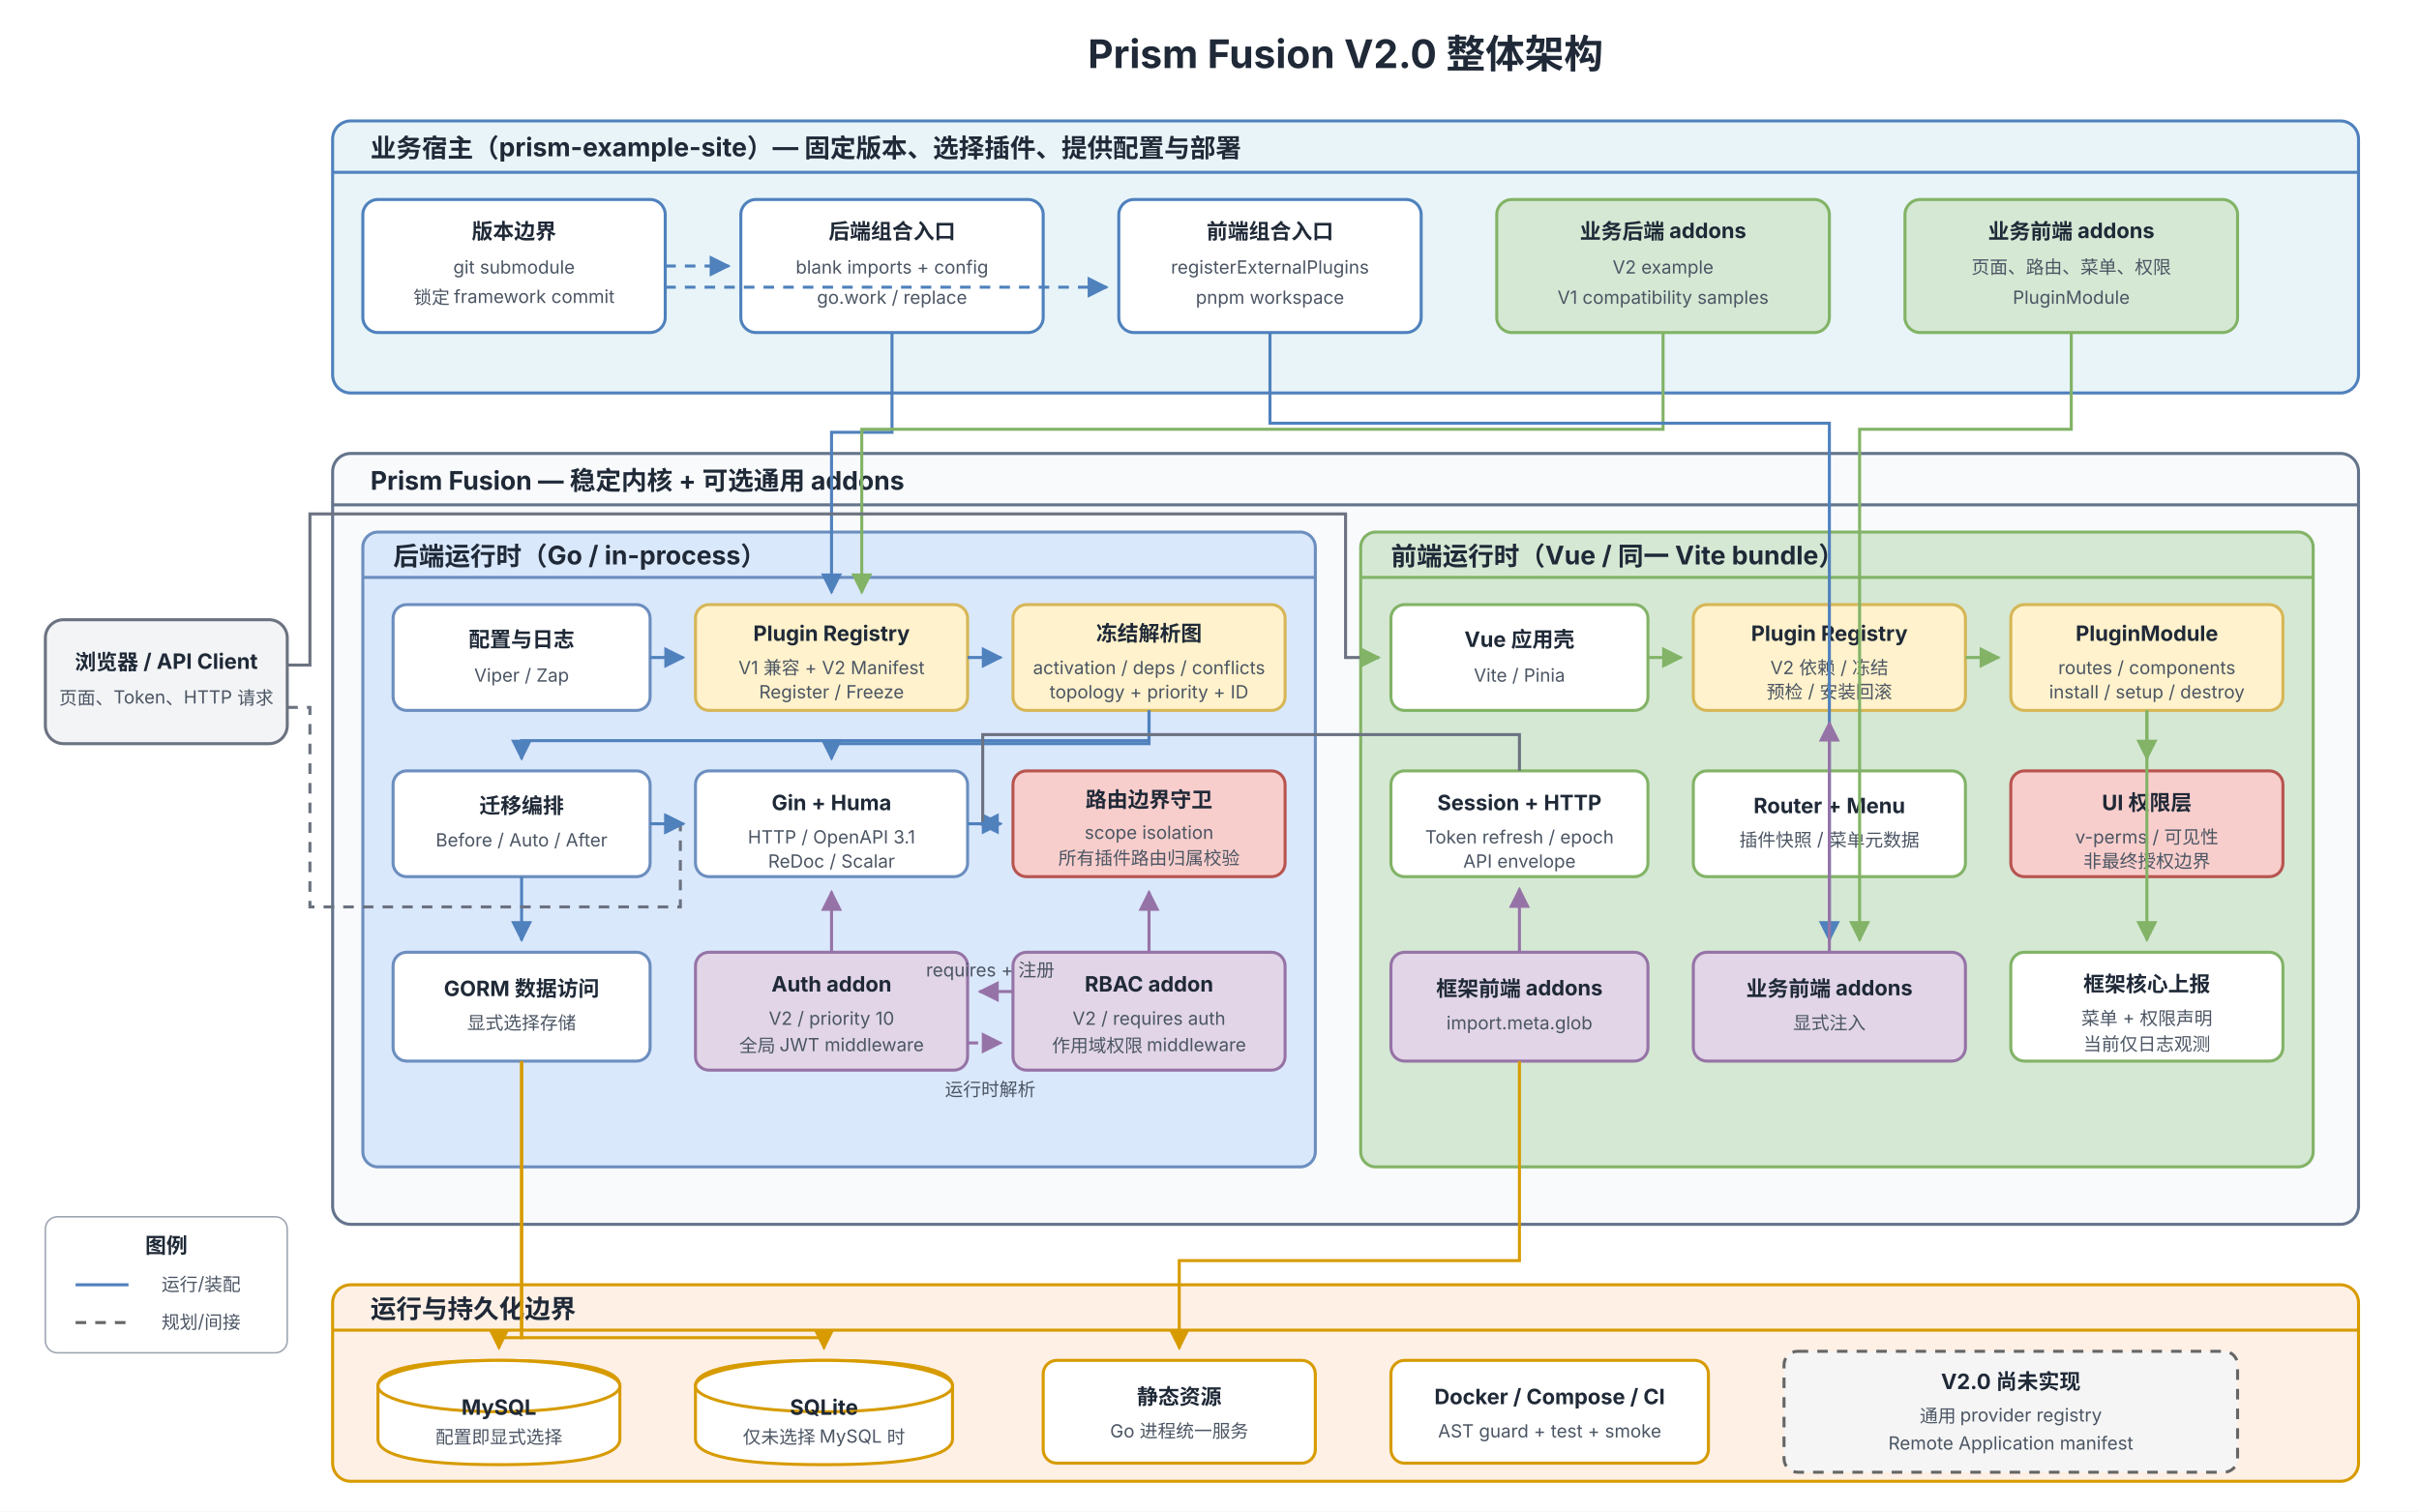
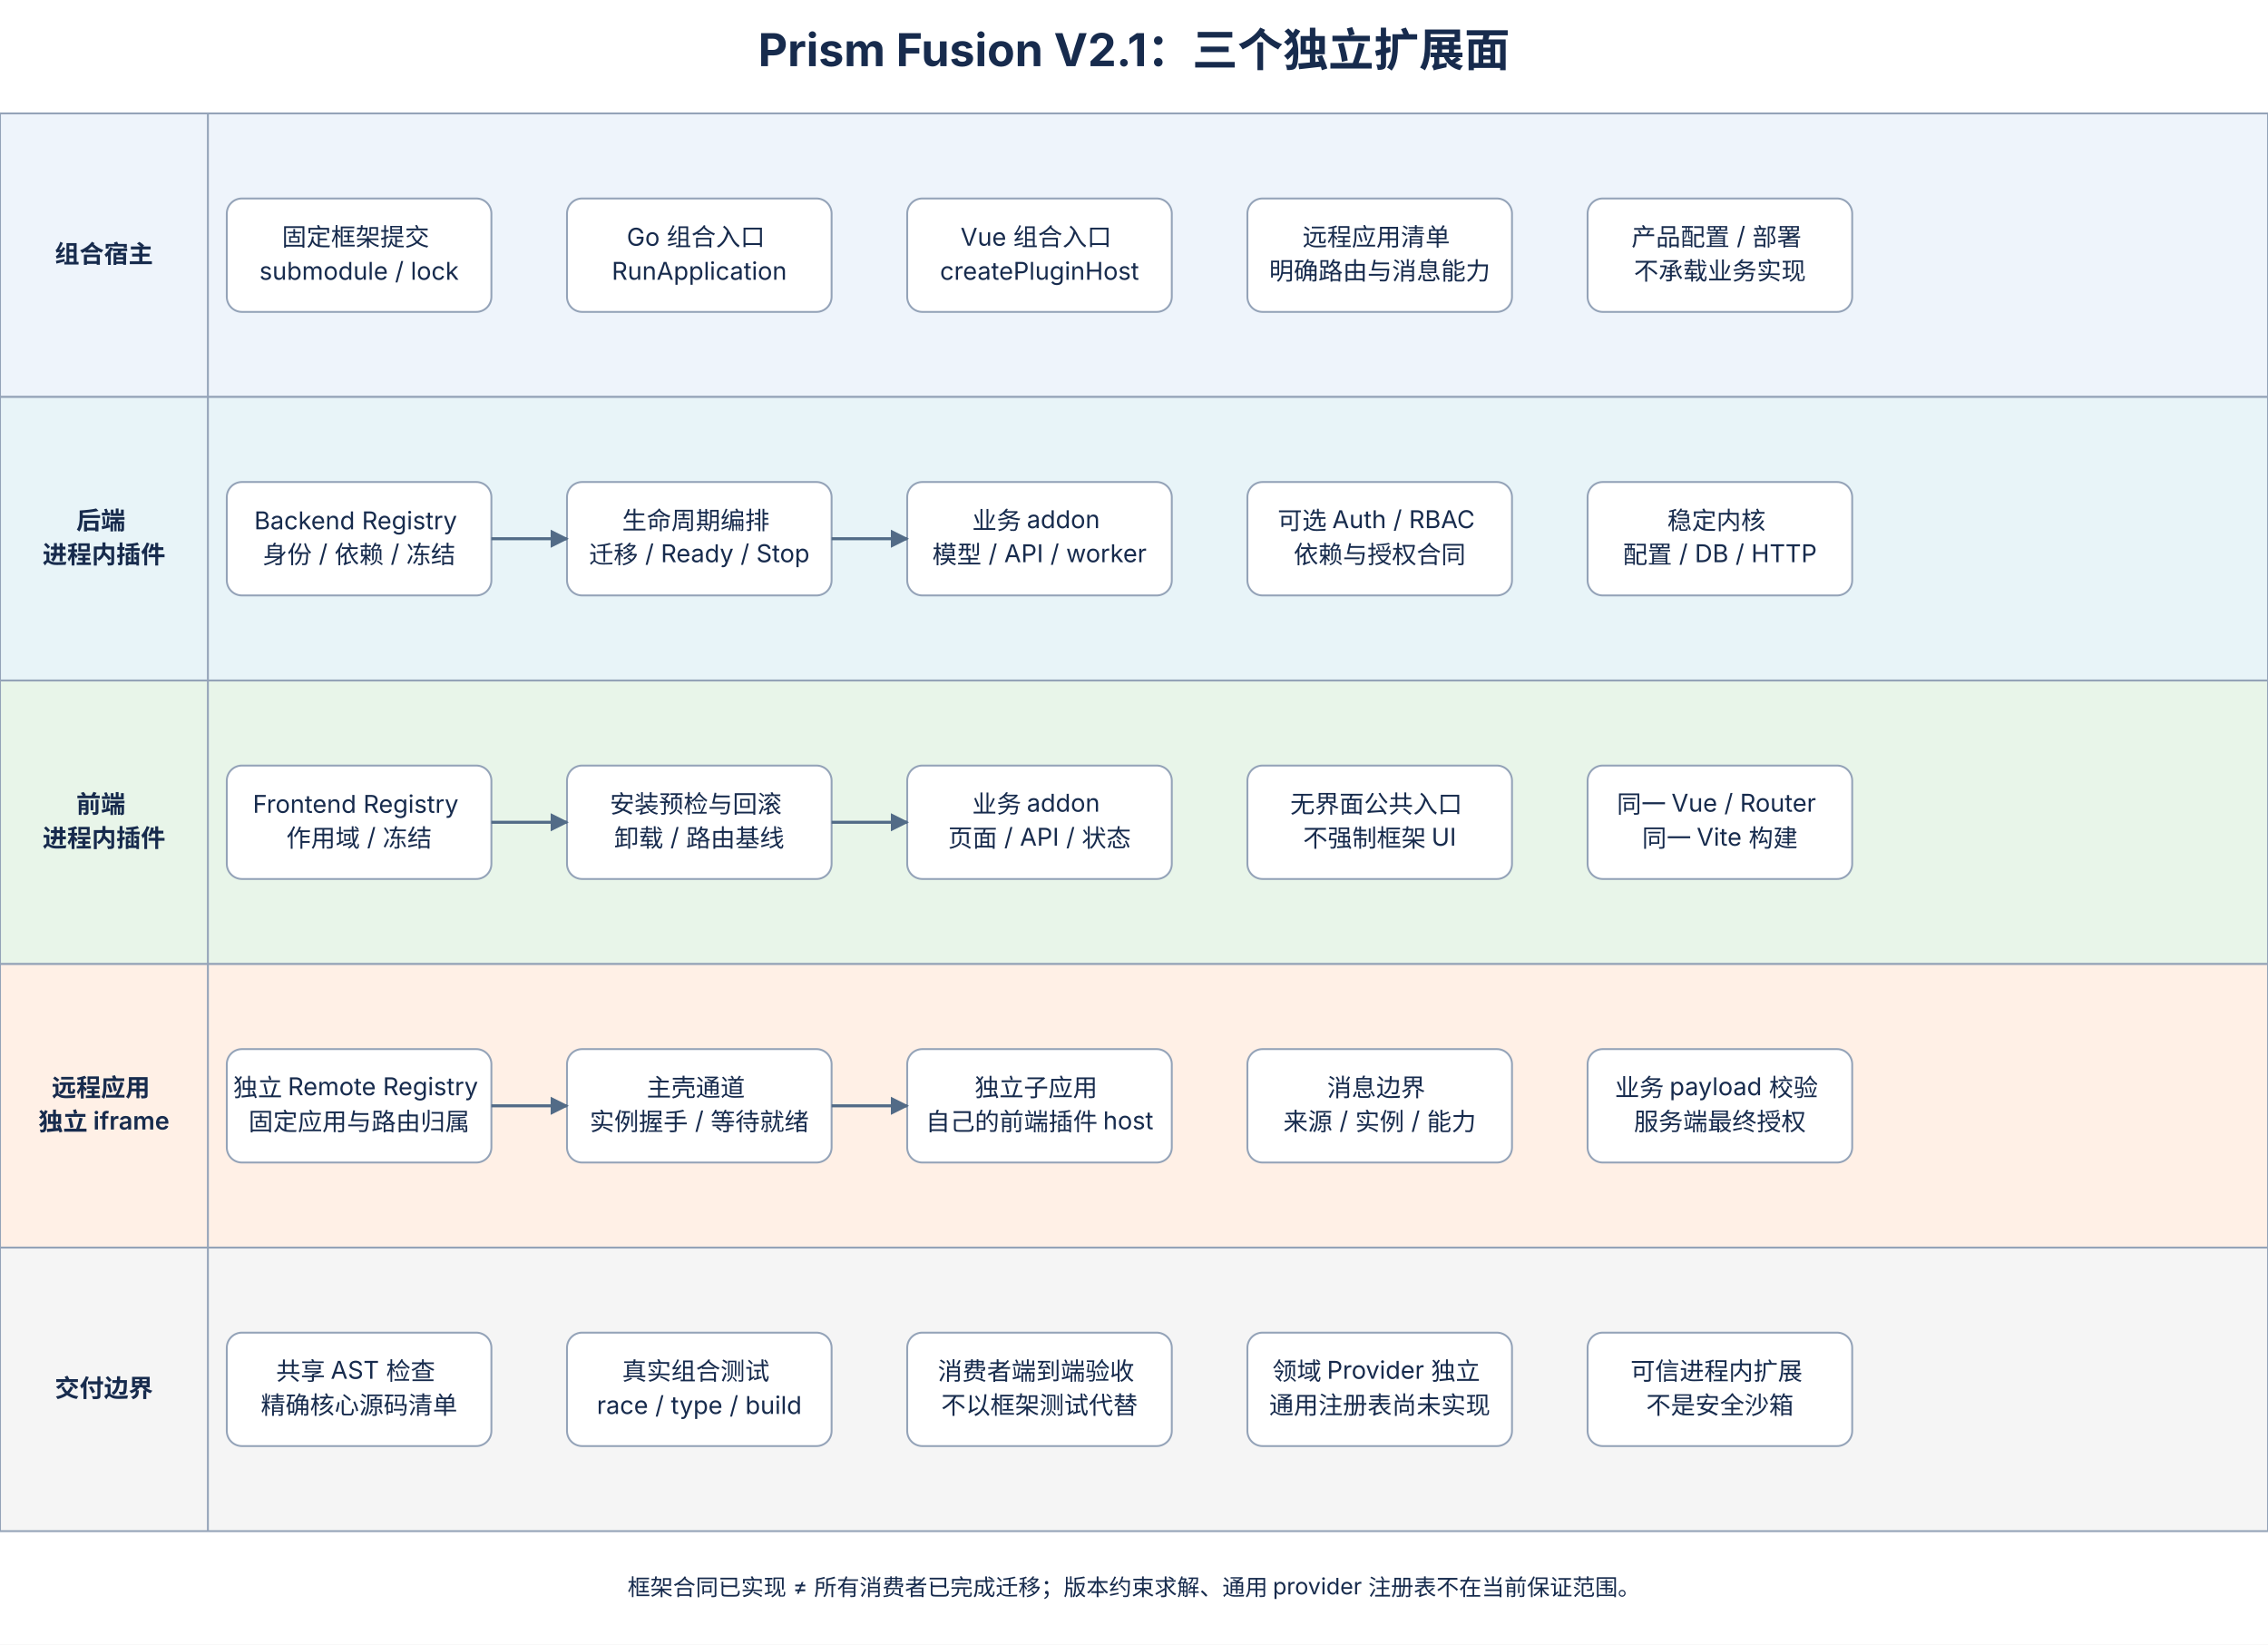
- <svg xmlns="http://www.w3.org/2000/svg" width="1600" height="1000" viewBox="0 0 1600 1000" role="img" aria-labelledby="title desc" data-drawio-source="architecture-overview.drawio">
+ <svg xmlns="http://www.w3.org/2000/svg" width="1200" height="870" viewBox="0 0 1200 870" content="&lt;mxfile host=&quot;app.diagrams.net&quot;&gt;&lt;diagram id=&quot;architecture&quot; name=&quot;Page-1&quot;&gt;&lt;mxGraphModel adaptiveColors=&quot;auto&quot; pageWidth=&quot;1200&quot; pageHeight=&quot;870&quot;&gt;&#10;  &lt;root&gt;&#10;    &lt;mxCell id=&quot;0&quot;/&gt;&#10;    &lt;mxCell id=&quot;1&quot; parent=&quot;0&quot;/&gt;&#10;    &lt;mxCell id=&quot;title&quot; value=&quot;Prism Fusion V2.1：三个独立扩展面&quot; style=&quot;text;html=1;fontSize=24;fontStyle=1;&quot; vertex=&quot;1&quot; parent=&quot;1&quot;&gt;&lt;mxGeometry x=&quot;0&quot; y=&quot;0&quot; width=&quot;1200&quot; height=&quot;50&quot; as=&quot;geometry&quot;/&gt;&lt;/mxCell&gt;&#10;    &lt;mxCell id=&quot;lane-0&quot; value=&quot;组合宿主&quot; style=&quot;swimlane;horizontal=0;startSize=110;whiteSpace=wrap;html=1;fillColor=#eef4fb;strokeColor=#94a3b8;fontColor=#172b4d;fontSize=13;&quot; vertex=&quot;1&quot; parent=&quot;1&quot;&gt;&lt;mxGeometry x=&quot;0&quot; y=&quot;60&quot; width=&quot;1200&quot; height=&quot;150&quot; as=&quot;geometry&quot;/&gt;&lt;/mxCell&gt;&#10;    &lt;mxCell id=&quot;pin&quot; value=&quot;固定框架提交&amp;#xa;submodule / lock&quot; style=&quot;rounded=1;whiteSpace=wrap;html=1;fillColor=#ffffff;strokeColor=#94a3b8;fontColor=#172b4d;fontSize=13;&quot; vertex=&quot;1&quot; parent=&quot;lane-0&quot;&gt;&lt;mxGeometry x=&quot;120&quot; y=&quot;45&quot; width=&quot;140&quot; height=&quot;60&quot; as=&quot;geometry&quot;/&gt;&lt;/mxCell&gt;&#10;    &lt;mxCell id=&quot;goentry&quot; value=&quot;Go 组合入口&amp;#xa;RunApplication&quot; style=&quot;rounded=1;whiteSpace=wrap;html=1;fillColor=#ffffff;strokeColor=#94a3b8;fontColor=#172b4d;fontSize=13;&quot; vertex=&quot;1&quot; parent=&quot;lane-0&quot;&gt;&lt;mxGeometry x=&quot;300&quot; y=&quot;45&quot; width=&quot;140&quot; height=&quot;60&quot; as=&quot;geometry&quot;/&gt;&lt;/mxCell&gt;&#10;    &lt;mxCell id=&quot;webentry&quot; value=&quot;Vue 组合入口&amp;#xa;createPluginHost&quot; style=&quot;rounded=1;whiteSpace=wrap;html=1;fillColor=#ffffff;strokeColor=#94a3b8;fontColor=#172b4d;fontSize=13;&quot; vertex=&quot;1&quot; parent=&quot;lane-0&quot;&gt;&lt;mxGeometry x=&quot;480&quot; y=&quot;45&quot; width=&quot;140&quot; height=&quot;60&quot; as=&quot;geometry&quot;/&gt;&lt;/mxCell&gt;&#10;    &lt;mxCell id=&quot;remoteentry&quot; value=&quot;远程应用清单&amp;#xa;明确路由与消息能力&quot; style=&quot;rounded=1;whiteSpace=wrap;html=1;fillColor=#ffffff;strokeColor=#94a3b8;fontColor=#172b4d;fontSize=13;&quot; vertex=&quot;1&quot; parent=&quot;lane-0&quot;&gt;&lt;mxGeometry x=&quot;660&quot; y=&quot;45&quot; width=&quot;140&quot; height=&quot;60&quot; as=&quot;geometry&quot;/&gt;&lt;/mxCell&gt;&#10;    &lt;mxCell id=&quot;config&quot; value=&quot;产品配置 / 部署&amp;#xa;不承载业务实现&quot; style=&quot;rounded=1;whiteSpace=wrap;html=1;fillColor=#ffffff;strokeColor=#94a3b8;fontColor=#172b4d;fontSize=13;&quot; vertex=&quot;1&quot; parent=&quot;lane-0&quot;&gt;&lt;mxGeometry x=&quot;840&quot; y=&quot;45&quot; width=&quot;140&quot; height=&quot;60&quot; as=&quot;geometry&quot;/&gt;&lt;/mxCell&gt;&#10;    &lt;mxCell id=&quot;lane-1&quot; value=&quot;后端&amp;#xa;进程内插件&quot; style=&quot;swimlane;horizontal=0;startSize=110;whiteSpace=wrap;html=1;fillColor=#e8f4f8;strokeColor=#94a3b8;fontColor=#172b4d;fontSize=13;&quot; vertex=&quot;1&quot; parent=&quot;1&quot;&gt;&lt;mxGeometry x=&quot;0&quot; y=&quot;210&quot; width=&quot;1200&quot; height=&quot;150&quot; as=&quot;geometry&quot;/&gt;&lt;/mxCell&gt;&#10;    &lt;mxCell id=&quot;goreg&quot; value=&quot;Backend Registry&amp;#xa;身份 / 依赖 / 冻结&quot; style=&quot;rounded=1;whiteSpace=wrap;html=1;fillColor=#ffffff;strokeColor=#94a3b8;fontColor=#172b4d;fontSize=13;&quot; vertex=&quot;1&quot; parent=&quot;lane-1&quot;&gt;&lt;mxGeometry x=&quot;120&quot; y=&quot;45&quot; width=&quot;140&quot; height=&quot;60&quot; as=&quot;geometry&quot;/&gt;&lt;/mxCell&gt;&#10;    &lt;mxCell id=&quot;lifecycle&quot; value=&quot;生命周期编排&amp;#xa;迁移 / Ready / Stop&quot; style=&quot;rounded=1;whiteSpace=wrap;html=1;fillColor=#ffffff;strokeColor=#94a3b8;fontColor=#172b4d;fontSize=13;&quot; vertex=&quot;1&quot; parent=&quot;lane-1&quot;&gt;&lt;mxGeometry x=&quot;300&quot; y=&quot;45&quot; width=&quot;140&quot; height=&quot;60&quot; as=&quot;geometry&quot;/&gt;&lt;/mxCell&gt;&#10;    &lt;mxCell id=&quot;goaddon&quot; value=&quot;业务 addon&amp;#xa;模型 / API / worker&quot; style=&quot;rounded=1;whiteSpace=wrap;html=1;fillColor=#ffffff;strokeColor=#94a3b8;fontColor=#172b4d;fontSize=13;&quot; vertex=&quot;1&quot; parent=&quot;lane-1&quot;&gt;&lt;mxGeometry x=&quot;480&quot; y=&quot;45&quot; width=&quot;140&quot; height=&quot;60&quot; as=&quot;geometry&quot;/&gt;&lt;/mxCell&gt;&#10;    &lt;mxCell id=&quot;auth&quot; value=&quot;可选 Auth / RBAC&amp;#xa;依赖与授权合同&quot; style=&quot;rounded=1;whiteSpace=wrap;html=1;fillColor=#ffffff;strokeColor=#94a3b8;fontColor=#172b4d;fontSize=13;&quot; vertex=&quot;1&quot; parent=&quot;lane-1&quot;&gt;&lt;mxGeometry x=&quot;660&quot; y=&quot;45&quot; width=&quot;140&quot; height=&quot;60&quot; as=&quot;geometry&quot;/&gt;&lt;/mxCell&gt;&#10;    &lt;mxCell id=&quot;gocore&quot; value=&quot;稳定内核&amp;#xa;配置 / DB / HTTP&quot; style=&quot;rounded=1;whiteSpace=wrap;html=1;fillColor=#ffffff;strokeColor=#94a3b8;fontColor=#172b4d;fontSize=13;&quot; vertex=&quot;1&quot; parent=&quot;lane-1&quot;&gt;&lt;mxGeometry x=&quot;840&quot; y=&quot;45&quot; width=&quot;140&quot; height=&quot;60&quot; as=&quot;geometry&quot;/&gt;&lt;/mxCell&gt;&#10;    &lt;mxCell id=&quot;lane-2&quot; value=&quot;前端&amp;#xa;进程内插件&quot; style=&quot;swimlane;horizontal=0;startSize=110;whiteSpace=wrap;html=1;fillColor=#e8f5e9;strokeColor=#94a3b8;fontColor=#172b4d;fontSize=13;&quot; vertex=&quot;1&quot; parent=&quot;1&quot;&gt;&lt;mxGeometry x=&quot;0&quot; y=&quot;360&quot; width=&quot;1200&quot; height=&quot;150&quot; as=&quot;geometry&quot;/&gt;&lt;/mxCell&gt;&#10;    &lt;mxCell id=&quot;webreg&quot; value=&quot;Frontend Registry&amp;#xa;作用域 / 冻结&quot; style=&quot;rounded=1;whiteSpace=wrap;html=1;fillColor=#ffffff;strokeColor=#94a3b8;fontColor=#172b4d;fontSize=13;&quot; vertex=&quot;1&quot; parent=&quot;lane-2&quot;&gt;&lt;mxGeometry x=&quot;120&quot; y=&quot;45&quot; width=&quot;140&quot; height=&quot;60&quot; as=&quot;geometry&quot;/&gt;&lt;/mxCell&gt;&#10;    &lt;mxCell id=&quot;weblife&quot; value=&quot;安装预检与回滚&amp;#xa;卸载 / 路由基线&quot; style=&quot;rounded=1;whiteSpace=wrap;html=1;fillColor=#ffffff;strokeColor=#94a3b8;fontColor=#172b4d;fontSize=13;&quot; vertex=&quot;1&quot; parent=&quot;lane-2&quot;&gt;&lt;mxGeometry x=&quot;300&quot; y=&quot;45&quot; width=&quot;140&quot; height=&quot;60&quot; as=&quot;geometry&quot;/&gt;&lt;/mxCell&gt;&#10;    &lt;mxCell id=&quot;webaddon&quot; value=&quot;业务 addon&amp;#xa;页面 / API / 状态&quot; style=&quot;rounded=1;whiteSpace=wrap;html=1;fillColor=#ffffff;strokeColor=#94a3b8;fontColor=#172b4d;fontSize=13;&quot; vertex=&quot;1&quot; parent=&quot;lane-2&quot;&gt;&lt;mxGeometry x=&quot;480&quot; y=&quot;45&quot; width=&quot;140&quot; height=&quot;60&quot; as=&quot;geometry&quot;/&gt;&lt;/mxCell&gt;&#10;    &lt;mxCell id=&quot;headless&quot; value=&quot;无界面公共入口&amp;#xa;不强制框架 UI&quot; style=&quot;rounded=1;whiteSpace=wrap;html=1;fillColor=#ffffff;strokeColor=#94a3b8;fontColor=#172b4d;fontSize=13;&quot; vertex=&quot;1&quot; parent=&quot;lane-2&quot;&gt;&lt;mxGeometry x=&quot;660&quot; y=&quot;45&quot; width=&quot;140&quot; height=&quot;60&quot; as=&quot;geometry&quot;/&gt;&lt;/mxCell&gt;&#10;    &lt;mxCell id=&quot;vue&quot; value=&quot;同一 Vue / Router&amp;#xa;同一 Vite 构建&quot; style=&quot;rounded=1;whiteSpace=wrap;html=1;fillColor=#ffffff;strokeColor=#94a3b8;fontColor=#172b4d;fontSize=13;&quot; vertex=&quot;1&quot; parent=&quot;lane-2&quot;&gt;&lt;mxGeometry x=&quot;840&quot; y=&quot;45&quot; width=&quot;140&quot; height=&quot;60&quot; as=&quot;geometry&quot;/&gt;&lt;/mxCell&gt;&#10;    &lt;mxCell id=&quot;lane-3&quot; value=&quot;远程应用&amp;#xa;独立 iframe&quot; style=&quot;swimlane;horizontal=0;startSize=110;whiteSpace=wrap;html=1;fillColor=#fff0e6;strokeColor=#94a3b8;fontColor=#172b4d;fontSize=13;&quot; vertex=&quot;1&quot; parent=&quot;1&quot;&gt;&lt;mxGeometry x=&quot;0&quot; y=&quot;510&quot; width=&quot;1200&quot; height=&quot;150&quot; as=&quot;geometry&quot;/&gt;&lt;/mxCell&gt;&#10;    &lt;mxCell id=&quot;remotereg&quot; value=&quot;独立 Remote Registry&amp;#xa;固定应用与路由归属&quot; style=&quot;rounded=1;whiteSpace=wrap;html=1;fillColor=#ffffff;strokeColor=#94a3b8;fontColor=#172b4d;fontSize=13;&quot; vertex=&quot;1&quot; parent=&quot;lane-3&quot;&gt;&lt;mxGeometry x=&quot;120&quot; y=&quot;45&quot; width=&quot;140&quot; height=&quot;60&quot; as=&quot;geometry&quot;/&gt;&lt;/mxCell&gt;&#10;    &lt;mxCell id=&quot;channel&quot; value=&quot;主壳通道&amp;#xa;实例握手 / 等待就绪&quot; style=&quot;rounded=1;whiteSpace=wrap;html=1;fillColor=#ffffff;strokeColor=#94a3b8;fontColor=#172b4d;fontSize=13;&quot; vertex=&quot;1&quot; parent=&quot;lane-3&quot;&gt;&lt;mxGeometry x=&quot;300&quot; y=&quot;45&quot; width=&quot;140&quot; height=&quot;60&quot; as=&quot;geometry&quot;/&gt;&lt;/mxCell&gt;&#10;    &lt;mxCell id=&quot;iframe&quot; value=&quot;独立子应用&amp;#xa;自己的前端插件 host&quot; style=&quot;rounded=1;whiteSpace=wrap;html=1;fillColor=#ffffff;strokeColor=#94a3b8;fontColor=#172b4d;fontSize=13;&quot; vertex=&quot;1&quot; parent=&quot;lane-3&quot;&gt;&lt;mxGeometry x=&quot;480&quot; y=&quot;45&quot; width=&quot;140&quot; height=&quot;60&quot; as=&quot;geometry&quot;/&gt;&lt;/mxCell&gt;&#10;    &lt;mxCell id=&quot;trust&quot; value=&quot;消息边界&amp;#xa;来源 / 实例 / 能力&quot; style=&quot;rounded=1;whiteSpace=wrap;html=1;fillColor=#ffffff;strokeColor=#94a3b8;fontColor=#172b4d;fontSize=13;&quot; vertex=&quot;1&quot; parent=&quot;lane-3&quot;&gt;&lt;mxGeometry x=&quot;660&quot; y=&quot;45&quot; width=&quot;140&quot; height=&quot;60&quot; as=&quot;geometry&quot;/&gt;&lt;/mxCell&gt;&#10;    &lt;mxCell id=&quot;payload&quot; value=&quot;业务 payload 校验&amp;#xa;服务端最终授权&quot; style=&quot;rounded=1;whiteSpace=wrap;html=1;fillColor=#ffffff;strokeColor=#94a3b8;fontColor=#172b4d;fontSize=13;&quot; vertex=&quot;1&quot; parent=&quot;lane-3&quot;&gt;&lt;mxGeometry x=&quot;840&quot; y=&quot;45&quot; width=&quot;140&quot; height=&quot;60&quot; as=&quot;geometry&quot;/&gt;&lt;/mxCell&gt;&#10;    &lt;mxCell id=&quot;lane-4&quot; value=&quot;交付边界&quot; style=&quot;swimlane;horizontal=0;startSize=110;whiteSpace=wrap;html=1;fillColor=#f5f5f5;strokeColor=#94a3b8;fontColor=#172b4d;fontSize=13;&quot; vertex=&quot;1&quot; parent=&quot;1&quot;&gt;&lt;mxGeometry x=&quot;0&quot; y=&quot;660&quot; width=&quot;1200&quot; height=&quot;150&quot; as=&quot;geometry&quot;/&gt;&lt;/mxCell&gt;&#10;    &lt;mxCell id=&quot;guard&quot; value=&quot;共享 AST 检查&amp;#xa;精确核心源码清单&quot; style=&quot;rounded=1;whiteSpace=wrap;html=1;fillColor=#ffffff;strokeColor=#94a3b8;fontColor=#172b4d;fontSize=13;&quot; vertex=&quot;1&quot; parent=&quot;lane-4&quot;&gt;&lt;mxGeometry x=&quot;120&quot; y=&quot;45&quot; width=&quot;140&quot; height=&quot;60&quot; as=&quot;geometry&quot;/&gt;&lt;/mxCell&gt;&#10;    &lt;mxCell id=&quot;tests&quot; value=&quot;真实组合测试&amp;#xa;race / type / build&quot; style=&quot;rounded=1;whiteSpace=wrap;html=1;fillColor=#ffffff;strokeColor=#94a3b8;fontColor=#172b4d;fontSize=13;&quot; vertex=&quot;1&quot; parent=&quot;lane-4&quot;&gt;&lt;mxGeometry x=&quot;300&quot; y=&quot;45&quot; width=&quot;140&quot; height=&quot;60&quot; as=&quot;geometry&quot;/&gt;&lt;/mxCell&gt;&#10;    &lt;mxCell id=&quot;e2e&quot; value=&quot;消费者端到端验收&amp;#xa;不以框架测试代替&quot; style=&quot;rounded=1;whiteSpace=wrap;html=1;fillColor=#ffffff;strokeColor=#94a3b8;fontColor=#172b4d;fontSize=13;&quot; vertex=&quot;1&quot; parent=&quot;lane-4&quot;&gt;&lt;mxGeometry x=&quot;480&quot; y=&quot;45&quot; width=&quot;140&quot; height=&quot;60&quot; as=&quot;geometry&quot;/&gt;&lt;/mxCell&gt;&#10;    &lt;mxCell id=&quot;provider&quot; value=&quot;领域 Provider 独立&amp;#xa;通用注册表尚未实现&quot; style=&quot;rounded=1;whiteSpace=wrap;html=1;fillColor=#ffffff;strokeColor=#94a3b8;fontColor=#172b4d;fontSize=13;&quot; vertex=&quot;1&quot; parent=&quot;lane-4&quot;&gt;&lt;mxGeometry x=&quot;660&quot; y=&quot;45&quot; width=&quot;140&quot; height=&quot;60&quot; as=&quot;geometry&quot;/&gt;&lt;/mxCell&gt;&#10;    &lt;mxCell id=&quot;limits&quot; value=&quot;可信进程内扩展&amp;#xa;不是安全沙箱&quot; style=&quot;rounded=1;whiteSpace=wrap;html=1;fillColor=#ffffff;strokeColor=#94a3b8;fontColor=#172b4d;fontSize=13;&quot; vertex=&quot;1&quot; parent=&quot;lane-4&quot;&gt;&lt;mxGeometry x=&quot;840&quot; y=&quot;45&quot; width=&quot;140&quot; height=&quot;60&quot; as=&quot;geometry&quot;/&gt;&lt;/mxCell&gt;&#10;    &lt;mxCell id=&quot;note&quot; value=&quot;框架合同已实现 ≠ 所有消费者已完成迁移；版本约束求解、通用 provider 注册表不在当前保证范围。&quot; style=&quot;text;whiteSpace=wrap;html=1;fillColor=none;strokeColor=#94a3b8;fontColor=#172b4d;fontSize=13;&quot; vertex=&quot;1&quot; parent=&quot;1&quot;&gt;&lt;mxGeometry x=&quot;20&quot; y=&quot;820&quot; width=&quot;1160&quot; height=&quot;40&quot; as=&quot;geometry&quot;/&gt;&lt;/mxCell&gt;&#10;    &lt;mxCell id=&quot;edge-3&quot; value=&quot;&quot; style=&quot;edgeStyle=orthogonalEdgeStyle;rounded=1;html=1;strokeColor=#526b87;endArrow=classic;&quot; edge=&quot;1&quot; source=&quot;goreg&quot; target=&quot;lifecycle&quot; parent=&quot;1&quot;&gt;&lt;mxGeometry relative=&quot;1&quot; as=&quot;geometry&quot;/&gt;&lt;/mxCell&gt;&#10;    &lt;mxCell id=&quot;edge-4&quot; value=&quot;&quot; style=&quot;edgeStyle=orthogonalEdgeStyle;rounded=1;html=1;strokeColor=#526b87;endArrow=classic;&quot; edge=&quot;1&quot; source=&quot;webreg&quot; target=&quot;weblife&quot; parent=&quot;1&quot;&gt;&lt;mxGeometry relative=&quot;1&quot; as=&quot;geometry&quot;/&gt;&lt;/mxCell&gt;&#10;    &lt;mxCell id=&quot;edge-5&quot; value=&quot;&quot; style=&quot;edgeStyle=orthogonalEdgeStyle;rounded=1;html=1;strokeColor=#526b87;endArrow=classic;&quot; edge=&quot;1&quot; source=&quot;remotereg&quot; target=&quot;channel&quot; parent=&quot;1&quot;&gt;&lt;mxGeometry relative=&quot;1&quot; as=&quot;geometry&quot;/&gt;&lt;/mxCell&gt;&#10;    &lt;mxCell id=&quot;edge-6&quot; value=&quot;&quot; style=&quot;edgeStyle=orthogonalEdgeStyle;rounded=1;html=1;strokeColor=#526b87;endArrow=classic;&quot; edge=&quot;1&quot; source=&quot;channel&quot; target=&quot;iframe&quot; parent=&quot;1&quot;&gt;&lt;mxGeometry relative=&quot;1&quot; as=&quot;geometry&quot;/&gt;&lt;/mxCell&gt;&#10;    &lt;mxCell id=&quot;edge-backend-owner&quot; value=&quot;&quot; style=&quot;edgeStyle=orthogonalEdgeStyle;rounded=1;html=1;strokeColor=#526b87;endArrow=classic;&quot; edge=&quot;1&quot; source=&quot;lifecycle&quot; target=&quot;goaddon&quot; parent=&quot;1&quot;&gt;&lt;mxGeometry relative=&quot;1&quot; as=&quot;geometry&quot;/&gt;&lt;/mxCell&gt;&#10;    &lt;mxCell id=&quot;edge-frontend-owner&quot; value=&quot;&quot; style=&quot;edgeStyle=orthogonalEdgeStyle;rounded=1;html=1;strokeColor=#526b87;endArrow=classic;&quot; edge=&quot;1&quot; source=&quot;weblife&quot; target=&quot;webaddon&quot; parent=&quot;1&quot;&gt;&lt;mxGeometry relative=&quot;1&quot; as=&quot;geometry&quot;/&gt;&lt;/mxCell&gt;&#10;  &lt;/root&gt;&#10;&lt;/mxGraphModel&gt;&#10;&lt;/diagram&gt;&lt;/mxfile&gt;" role="img" aria-labelledby="diagram-title">
  <defs>
-     <marker id="arrow-blue" viewBox="0 0 10 10" refX="9" refY="5" markerWidth="7" markerHeight="7" orient="auto-start-reverse">
-       <path d="M 0 0 L 10 5 L 0 10 z" fill="#4f81bd" />
+     <marker id="arrow" viewBox="0 0 10 10" refX="9" refY="5" markerWidth="6" markerHeight="6" orient="auto-start-reverse">
+       <path d="M 0 0 L 10 5 L 0 10 z" fill="#526b87" />
    </marker>
-     <marker id="arrow-green" viewBox="0 0 10 10" refX="9" refY="5" markerWidth="7" markerHeight="7" orient="auto-start-reverse">
-       <path d="M 0 0 L 10 5 L 0 10 z" fill="#82b366" />
-     </marker>
-     <marker id="arrow-purple" viewBox="0 0 10 10" refX="9" refY="5" markerWidth="7" markerHeight="7" orient="auto-start-reverse">
-       <path d="M 0 0 L 10 5 L 0 10 z" fill="#9673a6" />
-     </marker>
-     <marker id="arrow-orange" viewBox="0 0 10 10" refX="9" refY="5" markerWidth="7" markerHeight="7" orient="auto-start-reverse">
-       <path d="M 0 0 L 10 5 L 0 10 z" fill="#d79b00" />
-     </marker>
-     <style>
-       text{font-family:Inter,"Noto Sans CJK SC","Microsoft YaHei",Arial,sans-serif;fill:#1f2937}.box{fill:#fff;stroke-width:2}.label{font-size:14px;text-anchor:middle}.small{font-size:12px;text-anchor:middle;fill:#4b5563}.head{font-size:17px;font-weight:700}.container{stroke-width:2}.edge{fill:none;stroke-width:2}.dash{stroke-dasharray:7 6}
-     </style>
  </defs>
-   <rect width="1600" height="1000" fill="#ffffff" />
-   <text x="890" y="45" text-anchor="middle" font-size="26" font-weight="700">Prism Fusion V2.0 整体架构</text>
-   <rect x="30" y="410" width="160" height="82" rx="12" fill="#f3f4f6" stroke="#6b7280" stroke-width="2" />
-   <text x="110" y="443" class="label" font-weight="700">浏览器 / API Client</text>
-   <text x="110" y="466" class="small">页面、Token、HTTP 请求</text>
-   <rect x="220" y="80" width="1340" height="180" rx="12" fill="#e8f4f8" stroke="#4f81bd" class="container" />
-   <path d="M220 114 H1560" stroke="#4f81bd" stroke-width="2" />
-   <text x="245" y="104" class="head">业务宿主（prism-example-site）— 固定版本、选择插件、提供配置与部署</text>
-   <g>
-     <rect x="240" y="132" width="200" height="88" rx="10" class="box" stroke="#4f81bd" />
-     <text x="340" y="158" class="label" font-weight="700">版本边界</text>
-     <text x="340" y="181" class="small">git submodule</text>
-     <text x="340" y="201" class="small">锁定 framework commit</text>
-     <rect x="490" y="132" width="200" height="88" rx="10" class="box" stroke="#4f81bd" />
-     <text x="590" y="158" class="label" font-weight="700">后端组合入口</text>
-     <text x="590" y="181" class="small">blank imports + config</text>
-     <text x="590" y="201" class="small">go.work / replace</text>
-     <rect x="740" y="132" width="200" height="88" rx="10" class="box" stroke="#4f81bd" />
-     <text x="840" y="158" class="label" font-weight="700">前端组合入口</text>
-     <text x="840" y="181" class="small">registerExternalPlugins</text>
-     <text x="840" y="201" class="small">pnpm workspace</text>
-     <rect x="990" y="132" width="220" height="88" rx="10" fill="#d5e8d4" stroke="#82b366" stroke-width="2" />
-     <text x="1100" y="158" class="label" font-weight="700">业务后端 addons</text>
-     <text x="1100" y="181" class="small">V2 example</text>
-     <text x="1100" y="201" class="small">V1 compatibility samples</text>
-     <rect x="1260" y="132" width="220" height="88" rx="10" fill="#d5e8d4" stroke="#82b366" stroke-width="2" />
-     <text x="1370" y="158" class="label" font-weight="700">业务前端 addons</text>
-     <text x="1370" y="181" class="small">页面、路由、菜单、权限</text>
-     <text x="1370" y="201" class="small">PluginModule</text>
-   </g>
-   <path d="M440 176 H482" class="edge dash" stroke="#4f81bd" marker-end="url(#arrow-blue)" />
-   <path d="M440 190 H732" class="edge dash" stroke="#4f81bd" marker-end="url(#arrow-blue)" />
-   <rect x="220" y="300" width="1340" height="510" rx="12" fill="#f8fafc" stroke="#64748b" class="container" />
-   <path d="M220 334 H1560" stroke="#64748b" stroke-width="2" />
-   <text x="245" y="324" class="head">Prism Fusion — 稳定内核 + 可选通用 addons</text>
-   <rect x="240" y="352" width="630" height="420" rx="10" fill="#dae8fc" stroke="#6c8ebf" class="container" />
-   <path d="M240 382 H870" stroke="#6c8ebf" stroke-width="2" />
-   <text x="260" y="374" class="head">后端运行时（Go / in-process）</text>
-   <rect x="900" y="352" width="630" height="420" rx="10" fill="#d5e8d4" stroke="#82b366" class="container" />
-   <path d="M900 382 H1530" stroke="#82b366" stroke-width="2" />
-   <text x="920" y="374" class="head">前端运行时（Vue / 同一 Vite bundle）</text>
-   <g>
-     <rect x="260" y="400" width="170" height="70" rx="9" class="box" stroke="#6c8ebf" />
-     <text x="345" y="428" class="label" font-weight="700">配置与日志</text>
-     <text x="345" y="451" class="small">Viper / Zap</text>
-     <rect x="460" y="400" width="180" height="70" rx="9" fill="#fff2cc" stroke="#d6b656" stroke-width="2" />
-     <text x="550" y="424" class="label" font-weight="700">Plugin Registry</text>
-     <text x="550" y="446" class="small">V1 兼容 + V2 Manifest</text>
-     <text x="550" y="462" class="small">Register / Freeze</text>
-     <rect x="670" y="400" width="180" height="70" rx="9" fill="#fff2cc" stroke="#d6b656" stroke-width="2" />
-     <text x="760" y="424" class="label" font-weight="700">冻结解析图</text>
-     <text x="760" y="446" class="small">activation / deps / conflicts</text>
-     <text x="760" y="462" class="small">topology + priority + ID</text>
-     <rect x="260" y="510" width="170" height="70" rx="9" class="box" stroke="#6c8ebf" />
-     <text x="345" y="538" class="label" font-weight="700">迁移编排</text>
-     <text x="345" y="560" class="small">Before / Auto / After</text>
-     <rect x="460" y="510" width="180" height="70" rx="9" class="box" stroke="#6c8ebf" />
-     <text x="550" y="536" class="label" font-weight="700">Gin + Huma</text>
-     <text x="550" y="558" class="small">HTTP / OpenAPI 3.1</text>
-     <text x="550" y="574" class="small">ReDoc / Scalar</text>
-     <rect x="670" y="510" width="180" height="70" rx="9" fill="#f8cecc" stroke="#b85450" stroke-width="2" />
-     <text x="760" y="534" class="label" font-weight="700">路由边界守卫</text>
-     <text x="760" y="555" class="small">scope isolation</text>
-     <text x="760" y="572" class="small">所有插件路由归属校验</text>
-     <rect x="260" y="630" width="170" height="72" rx="9" class="box" stroke="#6c8ebf" />
-     <text x="345" y="659" class="label" font-weight="700">GORM 数据访问</text>
-     <text x="345" y="681" class="small">显式选择存储</text>
-     <rect x="460" y="630" width="180" height="78" rx="9" fill="#e1d5e7" stroke="#9673a6" stroke-width="2" />
-     <text x="550" y="656" class="label" font-weight="700">Auth addon</text>
-     <text x="550" y="678" class="small">V2 / priority 10</text>
-     <text x="550" y="696" class="small">全局 JWT middleware</text>
-     <rect x="670" y="630" width="180" height="78" rx="9" fill="#e1d5e7" stroke="#9673a6" stroke-width="2" />
-     <text x="760" y="656" class="label" font-weight="700">RBAC addon</text>
-     <text x="760" y="678" class="small">V2 / requires auth</text>
-     <text x="760" y="696" class="small">作用域权限 middleware</text>
-   </g>
-   <g>
-     <rect x="920" y="400" width="170" height="70" rx="9" class="box" stroke="#82b366" />
-     <text x="1005" y="428" class="label" font-weight="700">Vue 应用壳</text>
-     <text x="1005" y="451" class="small">Vite / Pinia</text>
-     <rect x="1120" y="400" width="180" height="70" rx="9" fill="#fff2cc" stroke="#d6b656" stroke-width="2" />
-     <text x="1210" y="424" class="label" font-weight="700">Plugin Registry</text>
-     <text x="1210" y="446" class="small">V2 依赖 / 冻结</text>
-     <text x="1210" y="462" class="small">预检 / 安装回滚</text>
-     <rect x="1330" y="400" width="180" height="70" rx="9" fill="#fff2cc" stroke="#d6b656" stroke-width="2" />
-     <text x="1420" y="424" class="label" font-weight="700">PluginModule</text>
-     <text x="1420" y="446" class="small">routes / components</text>
-     <text x="1420" y="462" class="small">install / setup / destroy</text>
-     <rect x="920" y="510" width="170" height="70" rx="9" class="box" stroke="#82b366" />
-     <text x="1005" y="536" class="label" font-weight="700">Session + HTTP</text>
-     <text x="1005" y="558" class="small">Token refresh / epoch</text>
-     <text x="1005" y="574" class="small">API envelope</text>
-     <rect x="1120" y="510" width="180" height="70" rx="9" class="box" stroke="#82b366" />
-     <text x="1210" y="538" class="label" font-weight="700">Router + Menu</text>
-     <text x="1210" y="560" class="small">插件快照 / 菜单元数据</text>
-     <rect x="1330" y="510" width="180" height="70" rx="9" fill="#f8cecc" stroke="#b85450" stroke-width="2" />
-     <text x="1420" y="536" class="label" font-weight="700">UI 权限层</text>
-     <text x="1420" y="558" class="small">v-perms / 可见性</text>
-     <text x="1420" y="574" class="small">非最终授权边界</text>
-     <rect x="920" y="630" width="170" height="72" rx="9" fill="#e1d5e7" stroke="#9673a6" stroke-width="2" />
-     <text x="1005" y="659" class="label" font-weight="700">框架前端 addons</text>
-     <text x="1005" y="681" class="small">import.meta.glob</text>
-     <rect x="1120" y="630" width="180" height="72" rx="9" fill="#e1d5e7" stroke="#9673a6" stroke-width="2" />
-     <text x="1210" y="659" class="label" font-weight="700">业务前端 addons</text>
-     <text x="1210" y="681" class="small">显式注入</text>
-     <rect x="1330" y="630" width="180" height="72" rx="9" class="box" stroke="#82b366" />
-     <text x="1420" y="656" class="label" font-weight="700">框架核心上报</text>
-     <text x="1420" y="678" class="small">菜单 + 权限声明</text>
-     <text x="1420" y="695" class="small">当前仅日志观测</text>
-   </g>
-   <g class="edge">
-     <path d="M590 220 V286 H550 V392" stroke="#4f81bd" marker-end="url(#arrow-blue)" />
-     <path d="M1100 220 V284 H570 V392" stroke="#82b366" marker-end="url(#arrow-green)" />
-     <path d="M840 220 V280 H1210 V622" stroke="#4f81bd" marker-end="url(#arrow-blue)" />
-     <path d="M1370 220 V284 H1230 V622" stroke="#82b366" marker-end="url(#arrow-green)" />
-     <path d="M430 435 H452" stroke="#4f81bd" marker-end="url(#arrow-blue)" />
-     <path d="M640 435 H662" stroke="#4f81bd" marker-end="url(#arrow-blue)" />
-     <path d="M760 470 V490 H345 V502" stroke="#4f81bd" marker-end="url(#arrow-blue)" />
-     <path d="M760 470 V492 H550 V502" stroke="#4f81bd" marker-end="url(#arrow-blue)" />
-     <path d="M430 545 H452" stroke="#4f81bd" marker-end="url(#arrow-blue)" />
-     <path d="M640 545 H662" stroke="#4f81bd" marker-end="url(#arrow-blue)" />
-     <path d="M345 580 V622" stroke="#4f81bd" marker-end="url(#arrow-blue)" />
-     <path d="M550 630 V590" stroke="#9673a6" marker-end="url(#arrow-purple)" />
-     <path d="M760 630 V590" stroke="#9673a6" marker-end="url(#arrow-purple)" />
-     <path d="M670 656 H648" stroke="#9673a6" marker-end="url(#arrow-purple)" />
-     <path d="M640 690 H662" stroke="#9673a6" stroke-dasharray="7 6" marker-end="url(#arrow-purple)" />
-     <path d="M1090 435 H1112" stroke="#82b366" marker-end="url(#arrow-green)" />
-     <path d="M1300 435 H1322" stroke="#82b366" marker-end="url(#arrow-green)" />
-     <path d="M1005 630 V588" stroke="#9673a6" marker-end="url(#arrow-purple)" />
-     <path d="M1210 630 V478" stroke="#9673a6" marker-end="url(#arrow-purple)" />
-     <path d="M1420 470 V502" stroke="#82b366" marker-end="url(#arrow-green)" />
-     <path d="M1420 470 V622" stroke="#82b366" marker-end="url(#arrow-green)" />
-     <path d="M190 440 H205 V340 H890 V435 H912" stroke="#6b7280" marker-end="url(#arrow-green)" />
-     <path d="M190 468 H205 V600 H450 V545 H452" stroke="#6b7280" stroke-dasharray="7 6" marker-end="url(#arrow-blue)" />
-     <path d="M1005 510 V486 H650 V545 H648" stroke="#6b7280" marker-end="url(#arrow-blue)" />
-   </g>
-   <text x="655" y="646" class="small">requires + 注册</text>
-   <text x="655" y="725" class="small">运行时解析</text>
-   <rect x="220" y="850" width="1340" height="130" rx="12" fill="#fff0e6" stroke="#d79b00" class="container" />
-   <path d="M220 880 H1560" stroke="#d79b00" stroke-width="2" />
-   <text x="245" y="872" class="head">运行与持久化边界</text>
-   <g>
-     <path d="M250 917 Q250 900 330 900 Q410 900 410 917 V952 Q410 969 330 969 Q250 969 250 952 Z" fill="#fff" stroke="#d79b00" stroke-width="2" />
-     <ellipse cx="330" cy="917" rx="80" ry="17" fill="#fff" stroke="#d79b00" stroke-width="2" />
-     <text x="330" y="936" class="label" font-weight="700">MySQL</text>
-     <text x="330" y="955" class="small">配置即显式选择</text>
-     <path d="M460 917 Q460 900 545 900 Q630 900 630 917 V952 Q630 969 545 969 Q460 969 460 952 Z" fill="#fff" stroke="#d79b00" stroke-width="2" />
-     <ellipse cx="545" cy="917" rx="85" ry="17" fill="#fff" stroke="#d79b00" stroke-width="2" />
-     <text x="545" y="936" class="label" font-weight="700">SQLite</text>
-     <text x="545" y="955" class="small">仅未选择 MySQL 时</text>
-     <rect x="690" y="900" width="180" height="68" rx="9" fill="#fff" stroke="#d79b00" stroke-width="2" />
-     <text x="780" y="929" class="label" font-weight="700">静态资源</text>
-     <text x="780" y="951" class="small">Go 进程统一服务</text>
-     <rect x="920" y="900" width="210" height="68" rx="9" fill="#fff" stroke="#d79b00" stroke-width="2" />
-     <text x="1025" y="929" class="label" font-weight="700">Docker / Compose / CI</text>
-     <text x="1025" y="951" class="small">AST guard + test + smoke</text>
-     <rect x="1180" y="894" width="300" height="80" rx="9" fill="#f5f5f5" stroke="#666" stroke-width="2" stroke-dasharray="7 6" />
-     <text x="1330" y="919" class="label" font-weight="700">V2.0 尚未实现</text>
-     <text x="1330" y="941" class="small">通用 provider registry</text>
-     <text x="1330" y="959" class="small">Remote Application manifest</text>
-   </g>
-   <path d="M345 702 V885 H330 V892" class="edge" stroke="#d79b00" marker-end="url(#arrow-orange)" />
-   <path d="M345 702 V885 H545 V892" class="edge" stroke="#d79b00" marker-end="url(#arrow-orange)" />
-   <path d="M1005 702 V834 H780 V892" class="edge" stroke="#d79b00" marker-end="url(#arrow-orange)" />
-   <g>
-     <rect x="30" y="805" width="160" height="90" rx="8" fill="#fff" stroke="#9ca3af" />
-     <text x="110" y="829" class="label" font-weight="700">图例</text>
-     <line x1="50" y1="850" x2="85" y2="850" stroke="#4f81bd" stroke-width="2" />
-     <text x="133" y="854" class="small">运行/装配</text>
-     <line x1="50" y1="875" x2="85" y2="875" stroke="#666" stroke-width="2" stroke-dasharray="7 6" />
-     <text x="133" y="879" class="small">规划/间接</text>
+   <rect width="100%" height="100%" fill="#fff" />
+   <g font-family="Inter, Noto Sans CJK SC, Microsoft YaHei, Arial, sans-serif" fill="#172b4d">
+     <text x="600" y="35" text-anchor="middle" font-size="24" font-weight="700">Prism Fusion V2.1：三个独立扩展面</text>
+     <rect x="0" y="60" width="1200" height="150" rx="0" fill="#eef4fb" stroke="#94a3b8" />
+     <path d="M 110 60 V 210" stroke="#94a3b8" />
+     <rect x="120" y="105" width="140" height="60" rx="8" fill="#ffffff" stroke="#94a3b8" />
+     <rect x="300" y="105" width="140" height="60" rx="8" fill="#ffffff" stroke="#94a3b8" />
+     <rect x="480" y="105" width="140" height="60" rx="8" fill="#ffffff" stroke="#94a3b8" />
+     <rect x="660" y="105" width="140" height="60" rx="8" fill="#ffffff" stroke="#94a3b8" />
+     <rect x="840" y="105" width="140" height="60" rx="8" fill="#ffffff" stroke="#94a3b8" />
+     <rect x="0" y="210" width="1200" height="150" rx="0" fill="#e8f4f8" stroke="#94a3b8" />
+     <path d="M 110 210 V 360" stroke="#94a3b8" />
+     <rect x="120" y="255" width="140" height="60" rx="8" fill="#ffffff" stroke="#94a3b8" />
+     <rect x="300" y="255" width="140" height="60" rx="8" fill="#ffffff" stroke="#94a3b8" />
+     <rect x="480" y="255" width="140" height="60" rx="8" fill="#ffffff" stroke="#94a3b8" />
+     <rect x="660" y="255" width="140" height="60" rx="8" fill="#ffffff" stroke="#94a3b8" />
+     <rect x="840" y="255" width="140" height="60" rx="8" fill="#ffffff" stroke="#94a3b8" />
+     <rect x="0" y="360" width="1200" height="150" rx="0" fill="#e8f5e9" stroke="#94a3b8" />
+     <path d="M 110 360 V 510" stroke="#94a3b8" />
+     <rect x="120" y="405" width="140" height="60" rx="8" fill="#ffffff" stroke="#94a3b8" />
+     <rect x="300" y="405" width="140" height="60" rx="8" fill="#ffffff" stroke="#94a3b8" />
+     <rect x="480" y="405" width="140" height="60" rx="8" fill="#ffffff" stroke="#94a3b8" />
+     <rect x="660" y="405" width="140" height="60" rx="8" fill="#ffffff" stroke="#94a3b8" />
+     <rect x="840" y="405" width="140" height="60" rx="8" fill="#ffffff" stroke="#94a3b8" />
+     <rect x="0" y="510" width="1200" height="150" rx="0" fill="#fff0e6" stroke="#94a3b8" />
+     <path d="M 110 510 V 660" stroke="#94a3b8" />
+     <rect x="120" y="555" width="140" height="60" rx="8" fill="#ffffff" stroke="#94a3b8" />
+     <rect x="300" y="555" width="140" height="60" rx="8" fill="#ffffff" stroke="#94a3b8" />
+     <rect x="480" y="555" width="140" height="60" rx="8" fill="#ffffff" stroke="#94a3b8" />
+     <rect x="660" y="555" width="140" height="60" rx="8" fill="#ffffff" stroke="#94a3b8" />
+     <rect x="840" y="555" width="140" height="60" rx="8" fill="#ffffff" stroke="#94a3b8" />
+     <rect x="0" y="660" width="1200" height="150" rx="0" fill="#f5f5f5" stroke="#94a3b8" />
+     <path d="M 110 660 V 810" stroke="#94a3b8" />
+     <rect x="120" y="705" width="140" height="60" rx="8" fill="#ffffff" stroke="#94a3b8" />
+     <rect x="300" y="705" width="140" height="60" rx="8" fill="#ffffff" stroke="#94a3b8" />
+     <rect x="480" y="705" width="140" height="60" rx="8" fill="#ffffff" stroke="#94a3b8" />
+     <rect x="660" y="705" width="140" height="60" rx="8" fill="#ffffff" stroke="#94a3b8" />
+     <rect x="840" y="705" width="140" height="60" rx="8" fill="#ffffff" stroke="#94a3b8" />
+     <path d="M 260 285 H 300" fill="none" stroke="#526b87" stroke-width="1.6" marker-end="url(#arrow)" />
+     <path d="M 260 435 H 300" fill="none" stroke="#526b87" stroke-width="1.6" marker-end="url(#arrow)" />
+     <path d="M 260 585 H 300" fill="none" stroke="#526b87" stroke-width="1.6" marker-end="url(#arrow)" />
+     <path d="M 440 585 H 480" fill="none" stroke="#526b87" stroke-width="1.6" marker-end="url(#arrow)" />
+     <path d="M 440 285 H 480" fill="none" stroke="#526b87" stroke-width="1.6" marker-end="url(#arrow)" />
+     <path d="M 440 435 H 480" fill="none" stroke="#526b87" stroke-width="1.6" marker-end="url(#arrow)" />
+     <text x="55" y="139" text-anchor="middle" font-size="13" font-weight="600">
+       <tspan x="55" dy="0">组合宿主</tspan>
+     </text>
+     <text x="190" y="130" text-anchor="middle" font-size="13" font-weight="400">
+       <tspan x="190" dy="0">固定框架提交</tspan>
+       <tspan x="190" dy="18">submodule / lock</tspan>
+     </text>
+     <text x="370" y="130" text-anchor="middle" font-size="13" font-weight="400">
+       <tspan x="370" dy="0">Go 组合入口</tspan>
+       <tspan x="370" dy="18">RunApplication</tspan>
+     </text>
+     <text x="550" y="130" text-anchor="middle" font-size="13" font-weight="400">
+       <tspan x="550" dy="0">Vue 组合入口</tspan>
+       <tspan x="550" dy="18">createPluginHost</tspan>
+     </text>
+     <text x="730" y="130" text-anchor="middle" font-size="13" font-weight="400">
+       <tspan x="730" dy="0">远程应用清单</tspan>
+       <tspan x="730" dy="18">明确路由与消息能力</tspan>
+     </text>
+     <text x="910" y="130" text-anchor="middle" font-size="13" font-weight="400">
+       <tspan x="910" dy="0">产品配置 / 部署</tspan>
+       <tspan x="910" dy="18">不承载业务实现</tspan>
+     </text>
+     <text x="55" y="280" text-anchor="middle" font-size="13" font-weight="600">
+       <tspan x="55" dy="0">后端</tspan>
+       <tspan x="55" dy="18">进程内插件</tspan>
+     </text>
+     <text x="190" y="280" text-anchor="middle" font-size="13" font-weight="400">
+       <tspan x="190" dy="0">Backend Registry</tspan>
+       <tspan x="190" dy="18">身份 / 依赖 / 冻结</tspan>
+     </text>
+     <text x="370" y="280" text-anchor="middle" font-size="13" font-weight="400">
+       <tspan x="370" dy="0">生命周期编排</tspan>
+       <tspan x="370" dy="18">迁移 / Ready / Stop</tspan>
+     </text>
+     <text x="550" y="280" text-anchor="middle" font-size="13" font-weight="400">
+       <tspan x="550" dy="0">业务 addon</tspan>
+       <tspan x="550" dy="18">模型 / API / worker</tspan>
+     </text>
+     <text x="730" y="280" text-anchor="middle" font-size="13" font-weight="400">
+       <tspan x="730" dy="0">可选 Auth / RBAC</tspan>
+       <tspan x="730" dy="18">依赖与授权合同</tspan>
+     </text>
+     <text x="910" y="280" text-anchor="middle" font-size="13" font-weight="400">
+       <tspan x="910" dy="0">稳定内核</tspan>
+       <tspan x="910" dy="18">配置 / DB / HTTP</tspan>
+     </text>
+     <text x="55" y="430" text-anchor="middle" font-size="13" font-weight="600">
+       <tspan x="55" dy="0">前端</tspan>
+       <tspan x="55" dy="18">进程内插件</tspan>
+     </text>
+     <text x="190" y="430" text-anchor="middle" font-size="13" font-weight="400">
+       <tspan x="190" dy="0">Frontend Registry</tspan>
+       <tspan x="190" dy="18">作用域 / 冻结</tspan>
+     </text>
+     <text x="370" y="430" text-anchor="middle" font-size="13" font-weight="400">
+       <tspan x="370" dy="0">安装预检与回滚</tspan>
+       <tspan x="370" dy="18">卸载 / 路由基线</tspan>
+     </text>
+     <text x="550" y="430" text-anchor="middle" font-size="13" font-weight="400">
+       <tspan x="550" dy="0">业务 addon</tspan>
+       <tspan x="550" dy="18">页面 / API / 状态</tspan>
+     </text>
+     <text x="730" y="430" text-anchor="middle" font-size="13" font-weight="400">
+       <tspan x="730" dy="0">无界面公共入口</tspan>
+       <tspan x="730" dy="18">不强制框架 UI</tspan>
+     </text>
+     <text x="910" y="430" text-anchor="middle" font-size="13" font-weight="400">
+       <tspan x="910" dy="0">同一 Vue / Router</tspan>
+       <tspan x="910" dy="18">同一 Vite 构建</tspan>
+     </text>
+     <text x="55" y="580" text-anchor="middle" font-size="13" font-weight="600">
+       <tspan x="55" dy="0">远程应用</tspan>
+       <tspan x="55" dy="18">独立 iframe</tspan>
+     </text>
+     <text x="190" y="580" text-anchor="middle" font-size="13" font-weight="400">
+       <tspan x="190" dy="0">独立 Remote Registry</tspan>
+       <tspan x="190" dy="18">固定应用与路由归属</tspan>
+     </text>
+     <text x="370" y="580" text-anchor="middle" font-size="13" font-weight="400">
+       <tspan x="370" dy="0">主壳通道</tspan>
+       <tspan x="370" dy="18">实例握手 / 等待就绪</tspan>
+     </text>
+     <text x="550" y="580" text-anchor="middle" font-size="13" font-weight="400">
+       <tspan x="550" dy="0">独立子应用</tspan>
+       <tspan x="550" dy="18">自己的前端插件 host</tspan>
+     </text>
+     <text x="730" y="580" text-anchor="middle" font-size="13" font-weight="400">
+       <tspan x="730" dy="0">消息边界</tspan>
+       <tspan x="730" dy="18">来源 / 实例 / 能力</tspan>
+     </text>
+     <text x="910" y="580" text-anchor="middle" font-size="13" font-weight="400">
+       <tspan x="910" dy="0">业务 payload 校验</tspan>
+       <tspan x="910" dy="18">服务端最终授权</tspan>
+     </text>
+     <text x="55" y="739" text-anchor="middle" font-size="13" font-weight="600">
+       <tspan x="55" dy="0">交付边界</tspan>
+     </text>
+     <text x="190" y="730" text-anchor="middle" font-size="13" font-weight="400">
+       <tspan x="190" dy="0">共享 AST 检查</tspan>
+       <tspan x="190" dy="18">精确核心源码清单</tspan>
+     </text>
+     <text x="370" y="730" text-anchor="middle" font-size="13" font-weight="400">
+       <tspan x="370" dy="0">真实组合测试</tspan>
+       <tspan x="370" dy="18">race / type / build</tspan>
+     </text>
+     <text x="550" y="730" text-anchor="middle" font-size="13" font-weight="400">
+       <tspan x="550" dy="0">消费者端到端验收</tspan>
+       <tspan x="550" dy="18">不以框架测试代替</tspan>
+     </text>
+     <text x="730" y="730" text-anchor="middle" font-size="13" font-weight="400">
+       <tspan x="730" dy="0">领域 Provider 独立</tspan>
+       <tspan x="730" dy="18">通用注册表尚未实现</tspan>
+     </text>
+     <text x="910" y="730" text-anchor="middle" font-size="13" font-weight="400">
+       <tspan x="910" dy="0">可信进程内扩展</tspan>
+       <tspan x="910" dy="18">不是安全沙箱</tspan>
+     </text>
+     <text x="600" y="844" text-anchor="middle" font-size="12" font-weight="400">
+       <tspan x="600" dy="0">框架合同已实现 ≠ 所有消费者已完成迁移；版本约束求解、通用 provider 注册表不在当前保证范围。</tspan>
+     </text>
  </g>
</svg>
